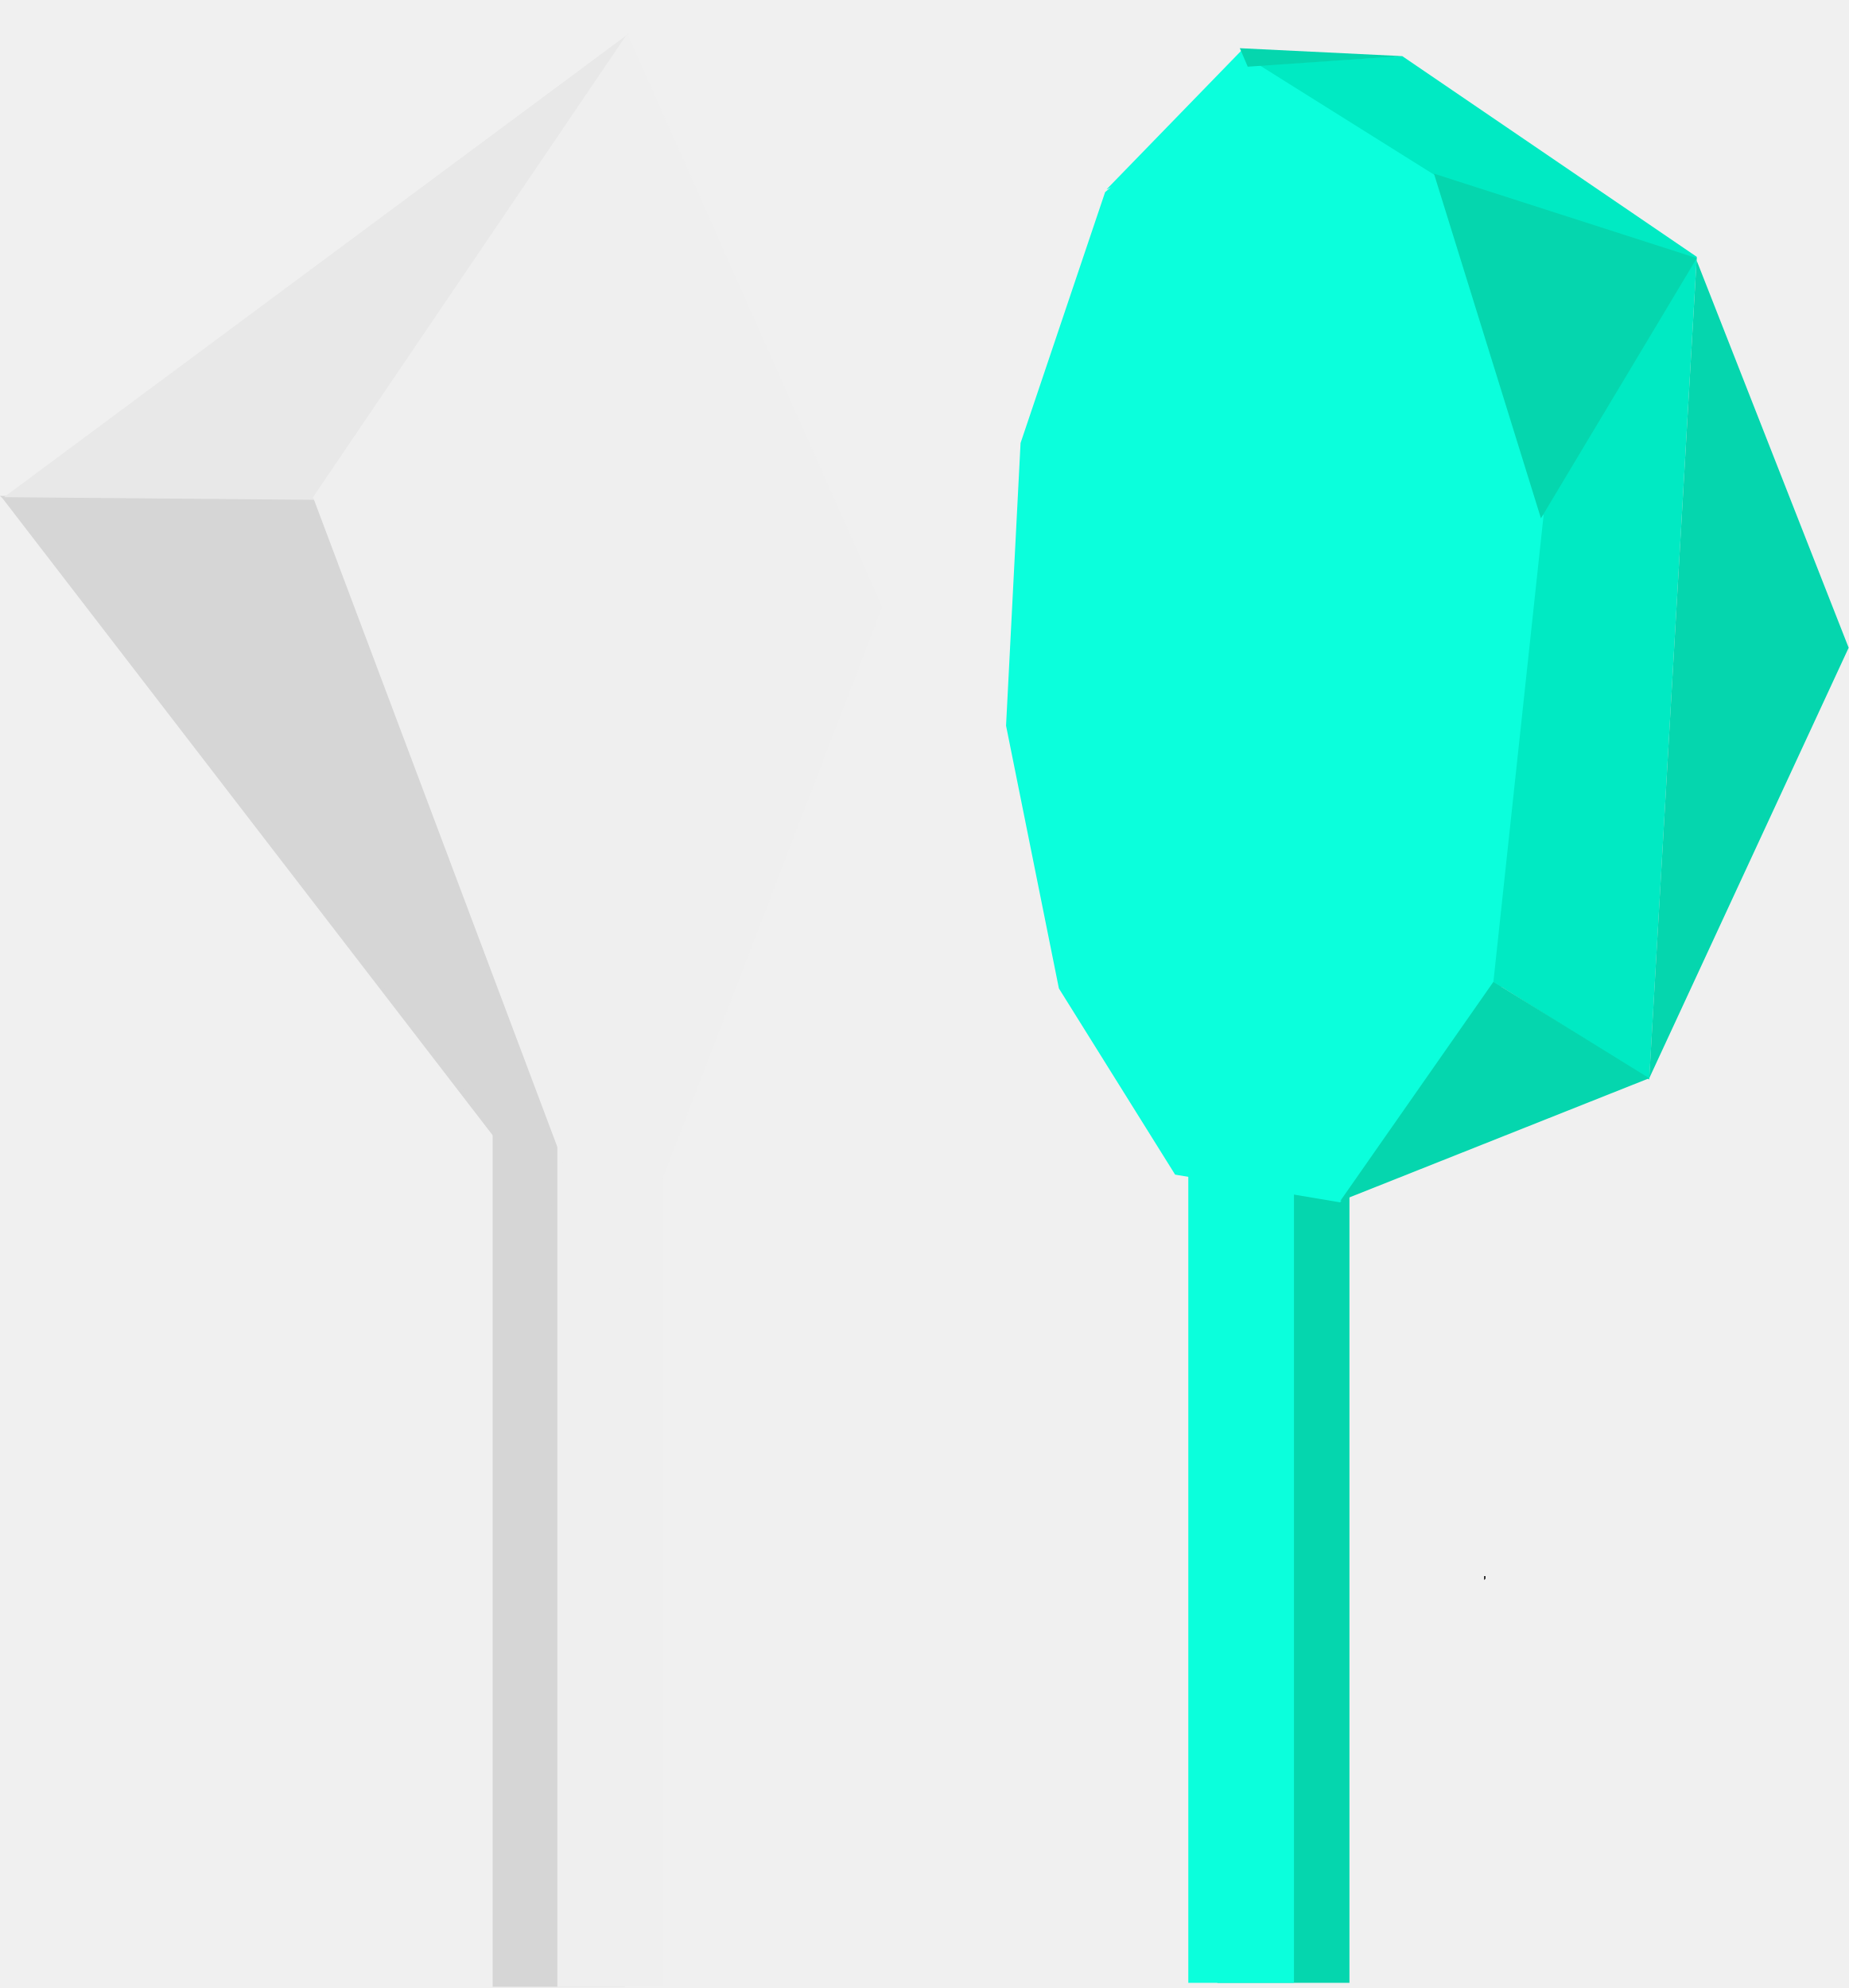
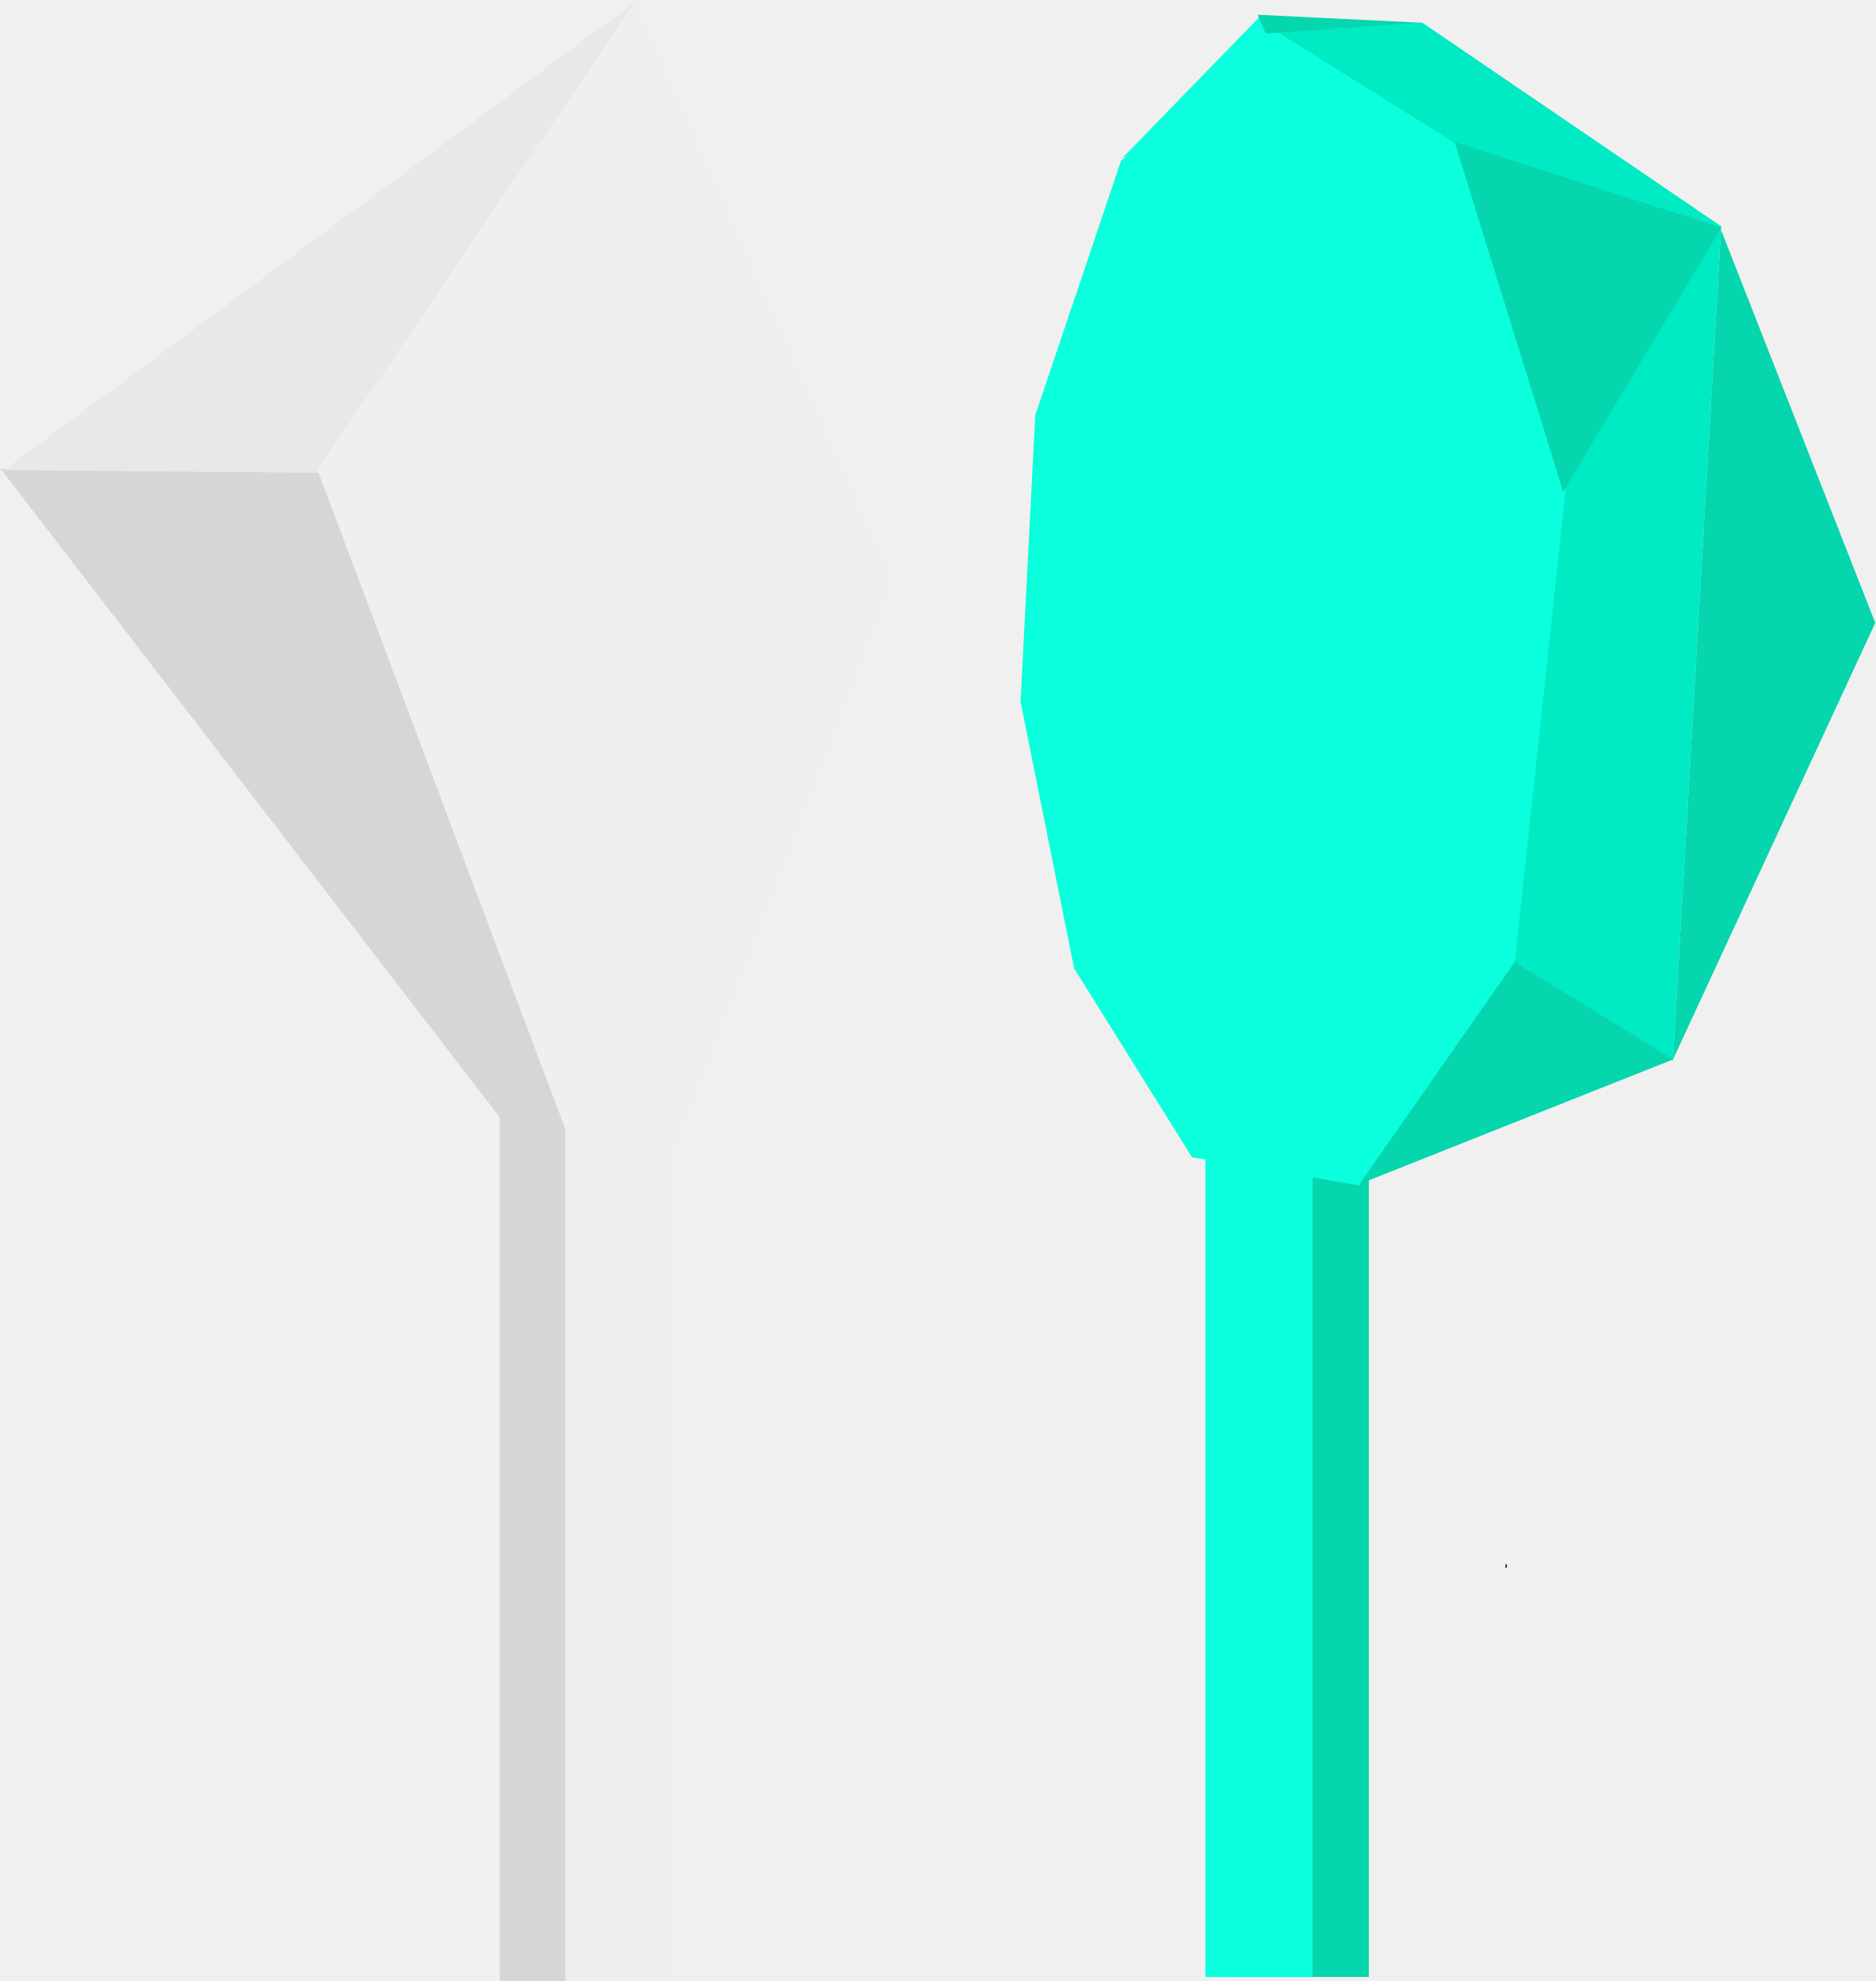
- <svg xmlns="http://www.w3.org/2000/svg" width="53" height="57" viewBox="0 0 53 57" fill="none">
-   <path d="M34.901 32.808V56.852H38.688V32.808" fill="#05D6AE" />
-   <path d="M42.587 45.19H42.55V45.228V45.265V45.303L42.587 45.265V45.228V45.19Z" fill="white" />
-   <path d="M42.587 45.19H42.55V45.228V45.265V45.303L42.587 45.265V45.228V45.19Z" fill="black" />
-   <path d="M41.3 4.941L36.075 1.76L31.683 5.509L29.259 12.703L28.843 20.806L30.358 28.34L33.69 33.679L38.422 34.474L43.155 28.151L44.329 14.52L41.3 4.941Z" fill="#0BFFDC" />
-   <path d="M35.621 1.457L40.013 1.609L35.621 1.457Z" fill="#0BFFDC" />
-   <path d="M40.013 1.609L35.886 1.874L35.621 1.457H35.583L31.721 5.433L40.013 1.609Z" fill="#0BFFDC" />
-   <path d="M40.202 1.609L48.646 7.364L47.282 30.953L42.815 28.151L44.253 14.785L41.187 5.054L36.113 1.874L40.202 1.609Z" fill="#00EAC3" />
-   <path d="M48.646 7.478L53 18.572L47.283 30.915L48.646 7.364" fill="#05D6AE" />
-   <path d="M42.815 28.151L47.283 30.915L38.423 34.437L42.815 28.151Z" fill="#05D6AE" />
-   <path d="M48.646 7.402L41.111 4.979L44.178 14.861L48.646 7.402Z" fill="#05D6AE" />
-   <path d="M35.545 1.382L35.772 1.912L40.202 1.609L35.545 1.382Z" fill="#05D6AE" />
-   <path d="M14.123 28.189V56.965H17.909V28.189" fill="#D6D6D6" />
-   <path d="M0.114 14.255L9.011 14.331L17.872 37.314L0.114 14.255Z" fill="#D6D6D6" />
-   <path d="M0.114 14.255V14.331L8.974 14.407L17.72 37.011L0.151 14.255H0.114V14.331V14.255L0.076 14.293L18.023 37.617L9.049 14.293L0 14.217L0.076 14.293L0.114 14.255Z" fill="#D6D6D6" />
-   <path d="M0.114 14.255L9.011 14.331L18.023 0.965L0.114 14.255Z" fill="#E8E8E8" />
-   <path d="M15.979 28.189V56.965H19.008V28.189" fill="#EFEFEF" />
-   <path d="M34.068 32.808V56.852H37.097V32.808" fill="#0BFFDC" />
-   <path d="M17.985 0.965L8.974 14.255L17.644 37.314L25.293 17.398L17.985 0.965Z" fill="#EFEFEF" />
+ <svg xmlns="http://www.w3.org/2000/svg" width="53" height="56" viewBox="0 0 53 56" fill="none">
+   <path d="M34.901 31.843V55.886H38.688V31.843" fill="#05D6AE" />
+   <path d="M42.587 44.224H42.55V44.262V44.3V44.338L42.587 44.3V44.262V44.224Z" fill="white" />
+   <path d="M42.587 44.224H42.55V44.262V44.3V44.338L42.587 44.3V44.262V44.224Z" fill="black" />
+   <path d="M41.3 3.976L36.075 0.795L31.683 4.544L29.259 11.738L28.843 19.84L30.358 27.375L33.69 32.714L38.422 33.509L43.155 27.186L44.329 13.555L41.3 3.976Z" fill="#0BFFDC" />
+   <path d="M35.621 0.492L40.013 0.644L35.621 0.492Z" fill="#0BFFDC" />
+   <path d="M40.013 0.644L35.886 0.909L35.621 0.492H35.583L31.721 4.468L40.013 0.644Z" fill="#0BFFDC" />
+   <path d="M40.202 0.644L48.646 6.399L47.282 29.988L42.815 27.186L44.253 13.82L41.187 4.089L36.113 0.909L40.202 0.644Z" fill="#00EAC3" />
+   <path d="M48.646 6.513L53 17.607L47.283 29.95L48.646 6.399" fill="#05D6AE" />
+   <path d="M42.815 27.186L47.283 29.95L38.423 33.471L42.815 27.186Z" fill="#05D6AE" />
+   <path d="M48.646 6.437L41.111 4.014L44.178 13.896L48.646 6.437Z" fill="#05D6AE" />
+   <path d="M35.545 0.417L35.772 0.947L40.202 0.644L35.545 0.417Z" fill="#05D6AE" />
+   <path d="M14.123 27.224V56H17.909V27.224" fill="#D6D6D6" />
+   <path d="M0.114 13.29L9.011 13.366L17.872 36.349L0.114 13.29Z" fill="#D6D6D6" />
+   <path d="M0.114 13.29V13.366L8.974 13.441L17.72 36.046L0.151 13.29H0.114V13.366V13.29L0.076 13.328L18.023 36.652L9.049 13.328L0 13.252L0.076 13.328L0.114 13.29Z" fill="#D6D6D6" />
+   <path d="M0.114 13.29L9.011 13.366L18.023 0L0.114 13.29Z" fill="#E8E8E8" />
+   <path d="M15.979 27.224V56H19.008V27.224" fill="#EFEFEF" />
+   <path d="M34.068 31.843V55.886H37.097V31.843" fill="#0BFFDC" />
+   <path d="M17.985 0L8.974 13.29L17.644 36.349L25.293 16.433L17.985 0Z" fill="#EFEFEF" />
</svg>
